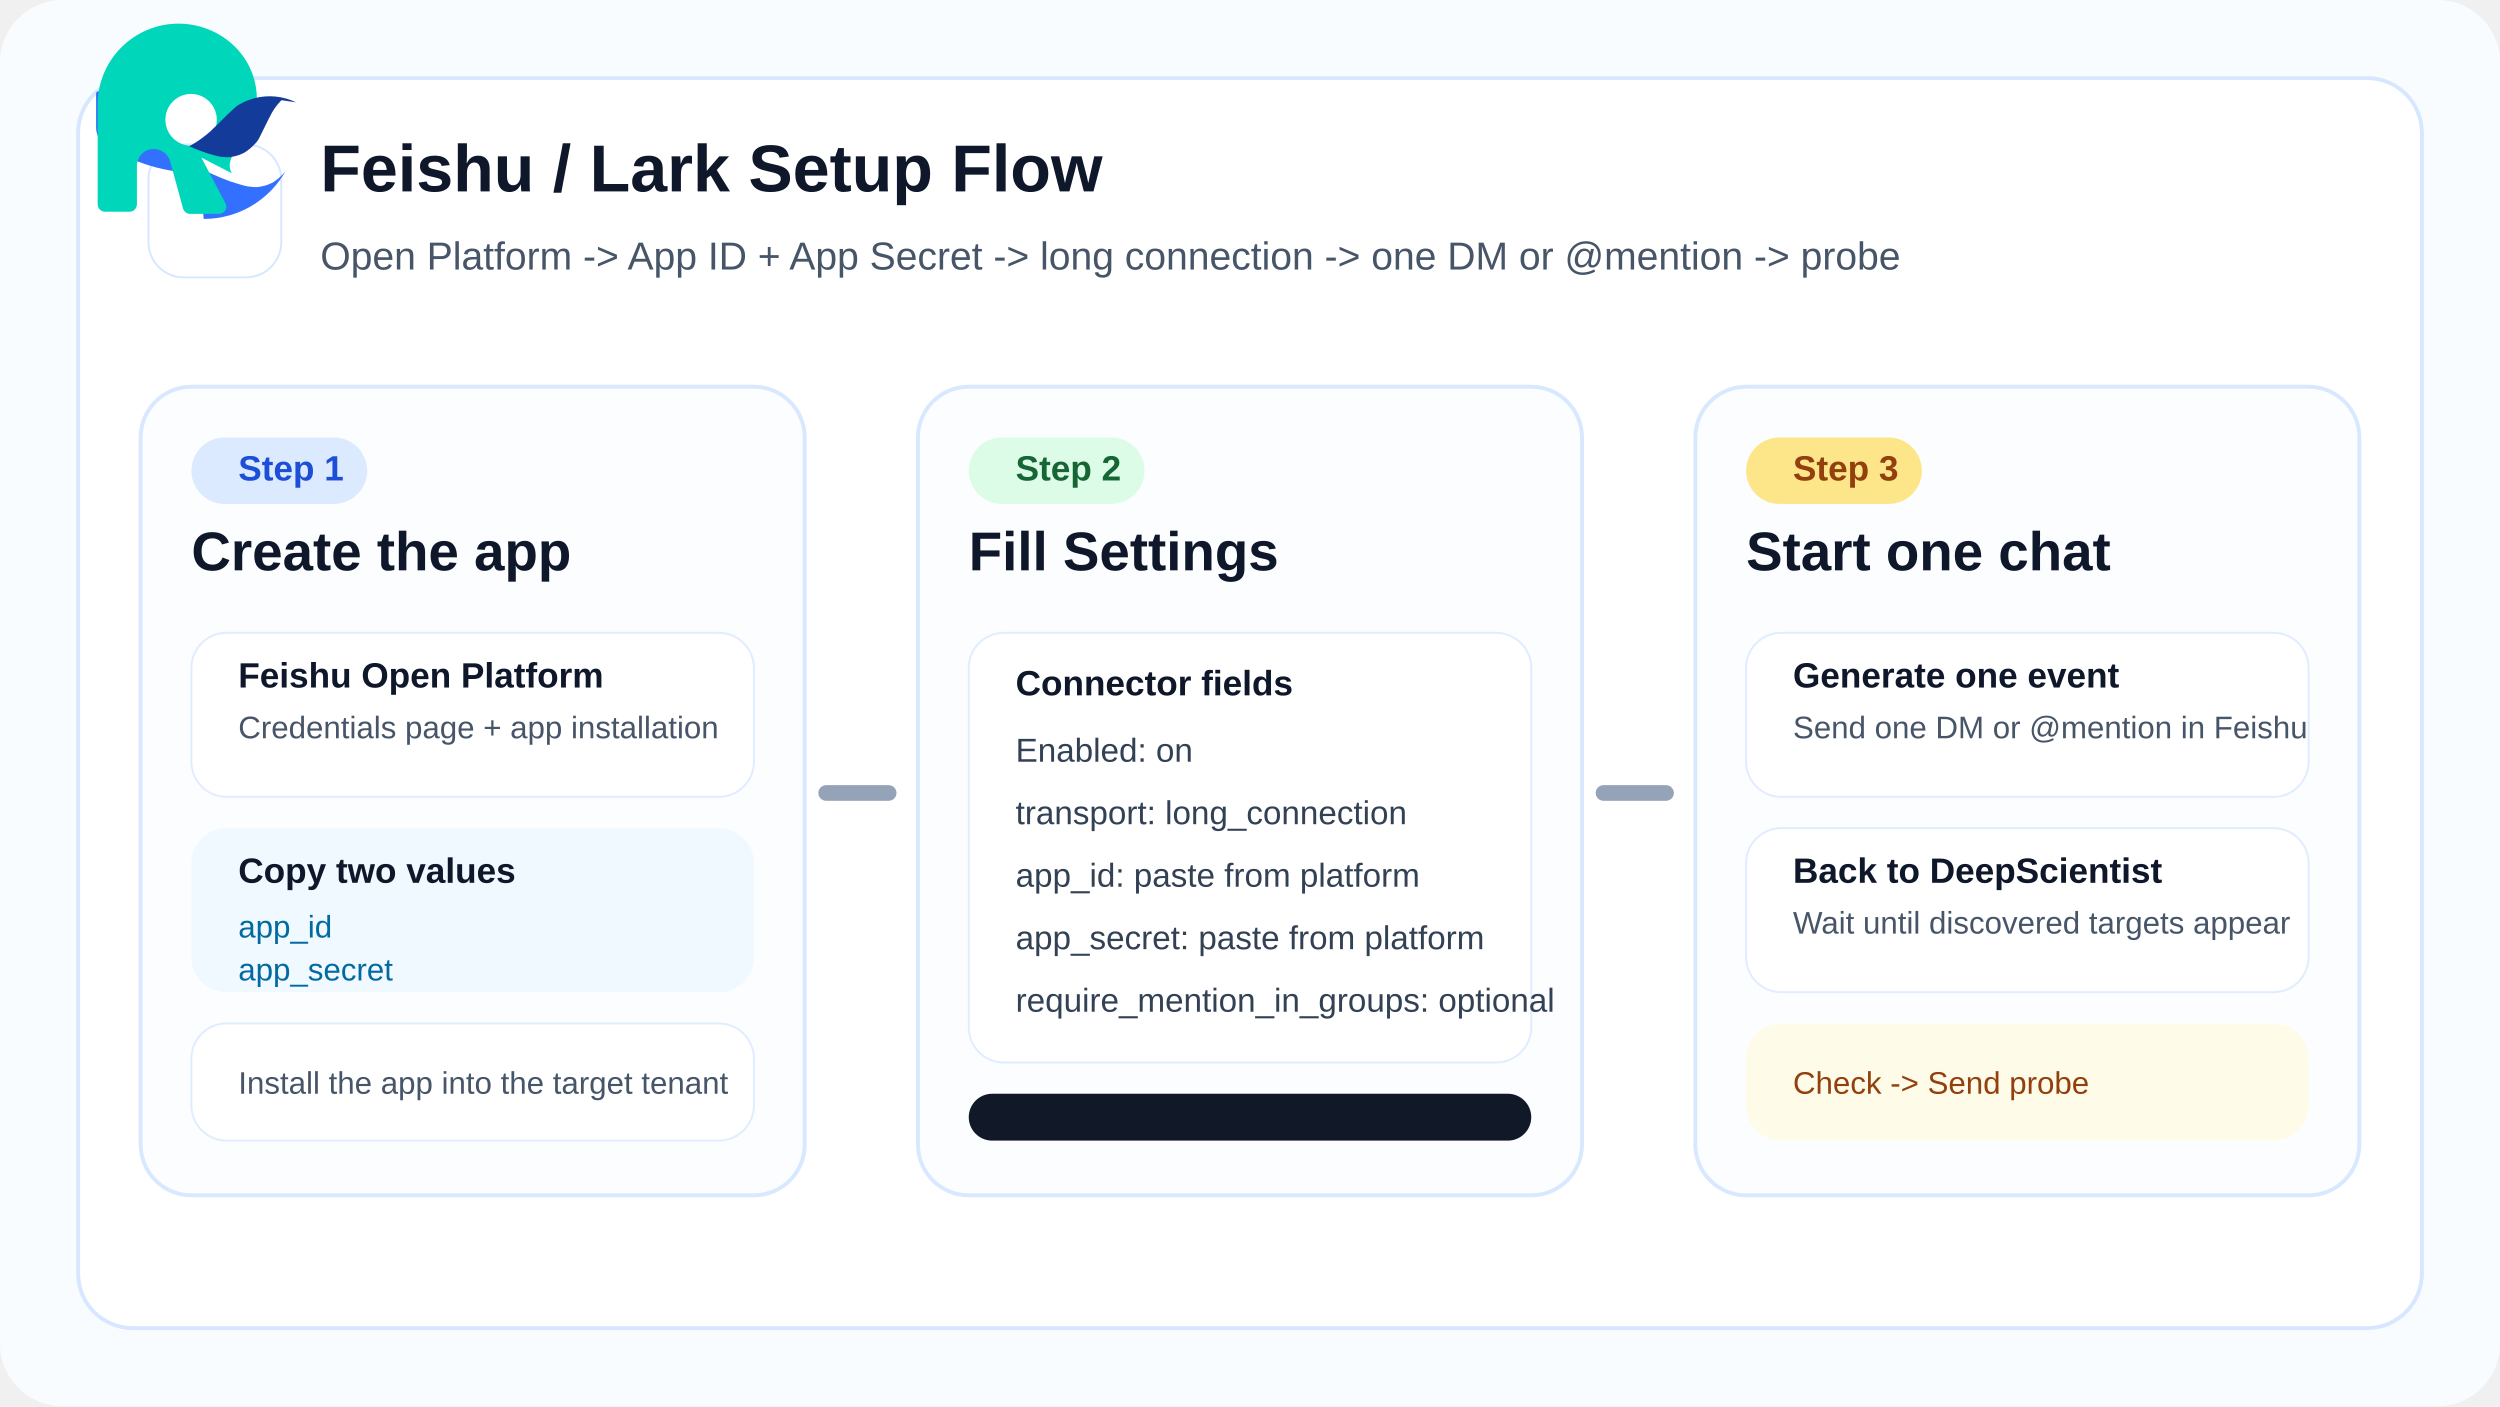
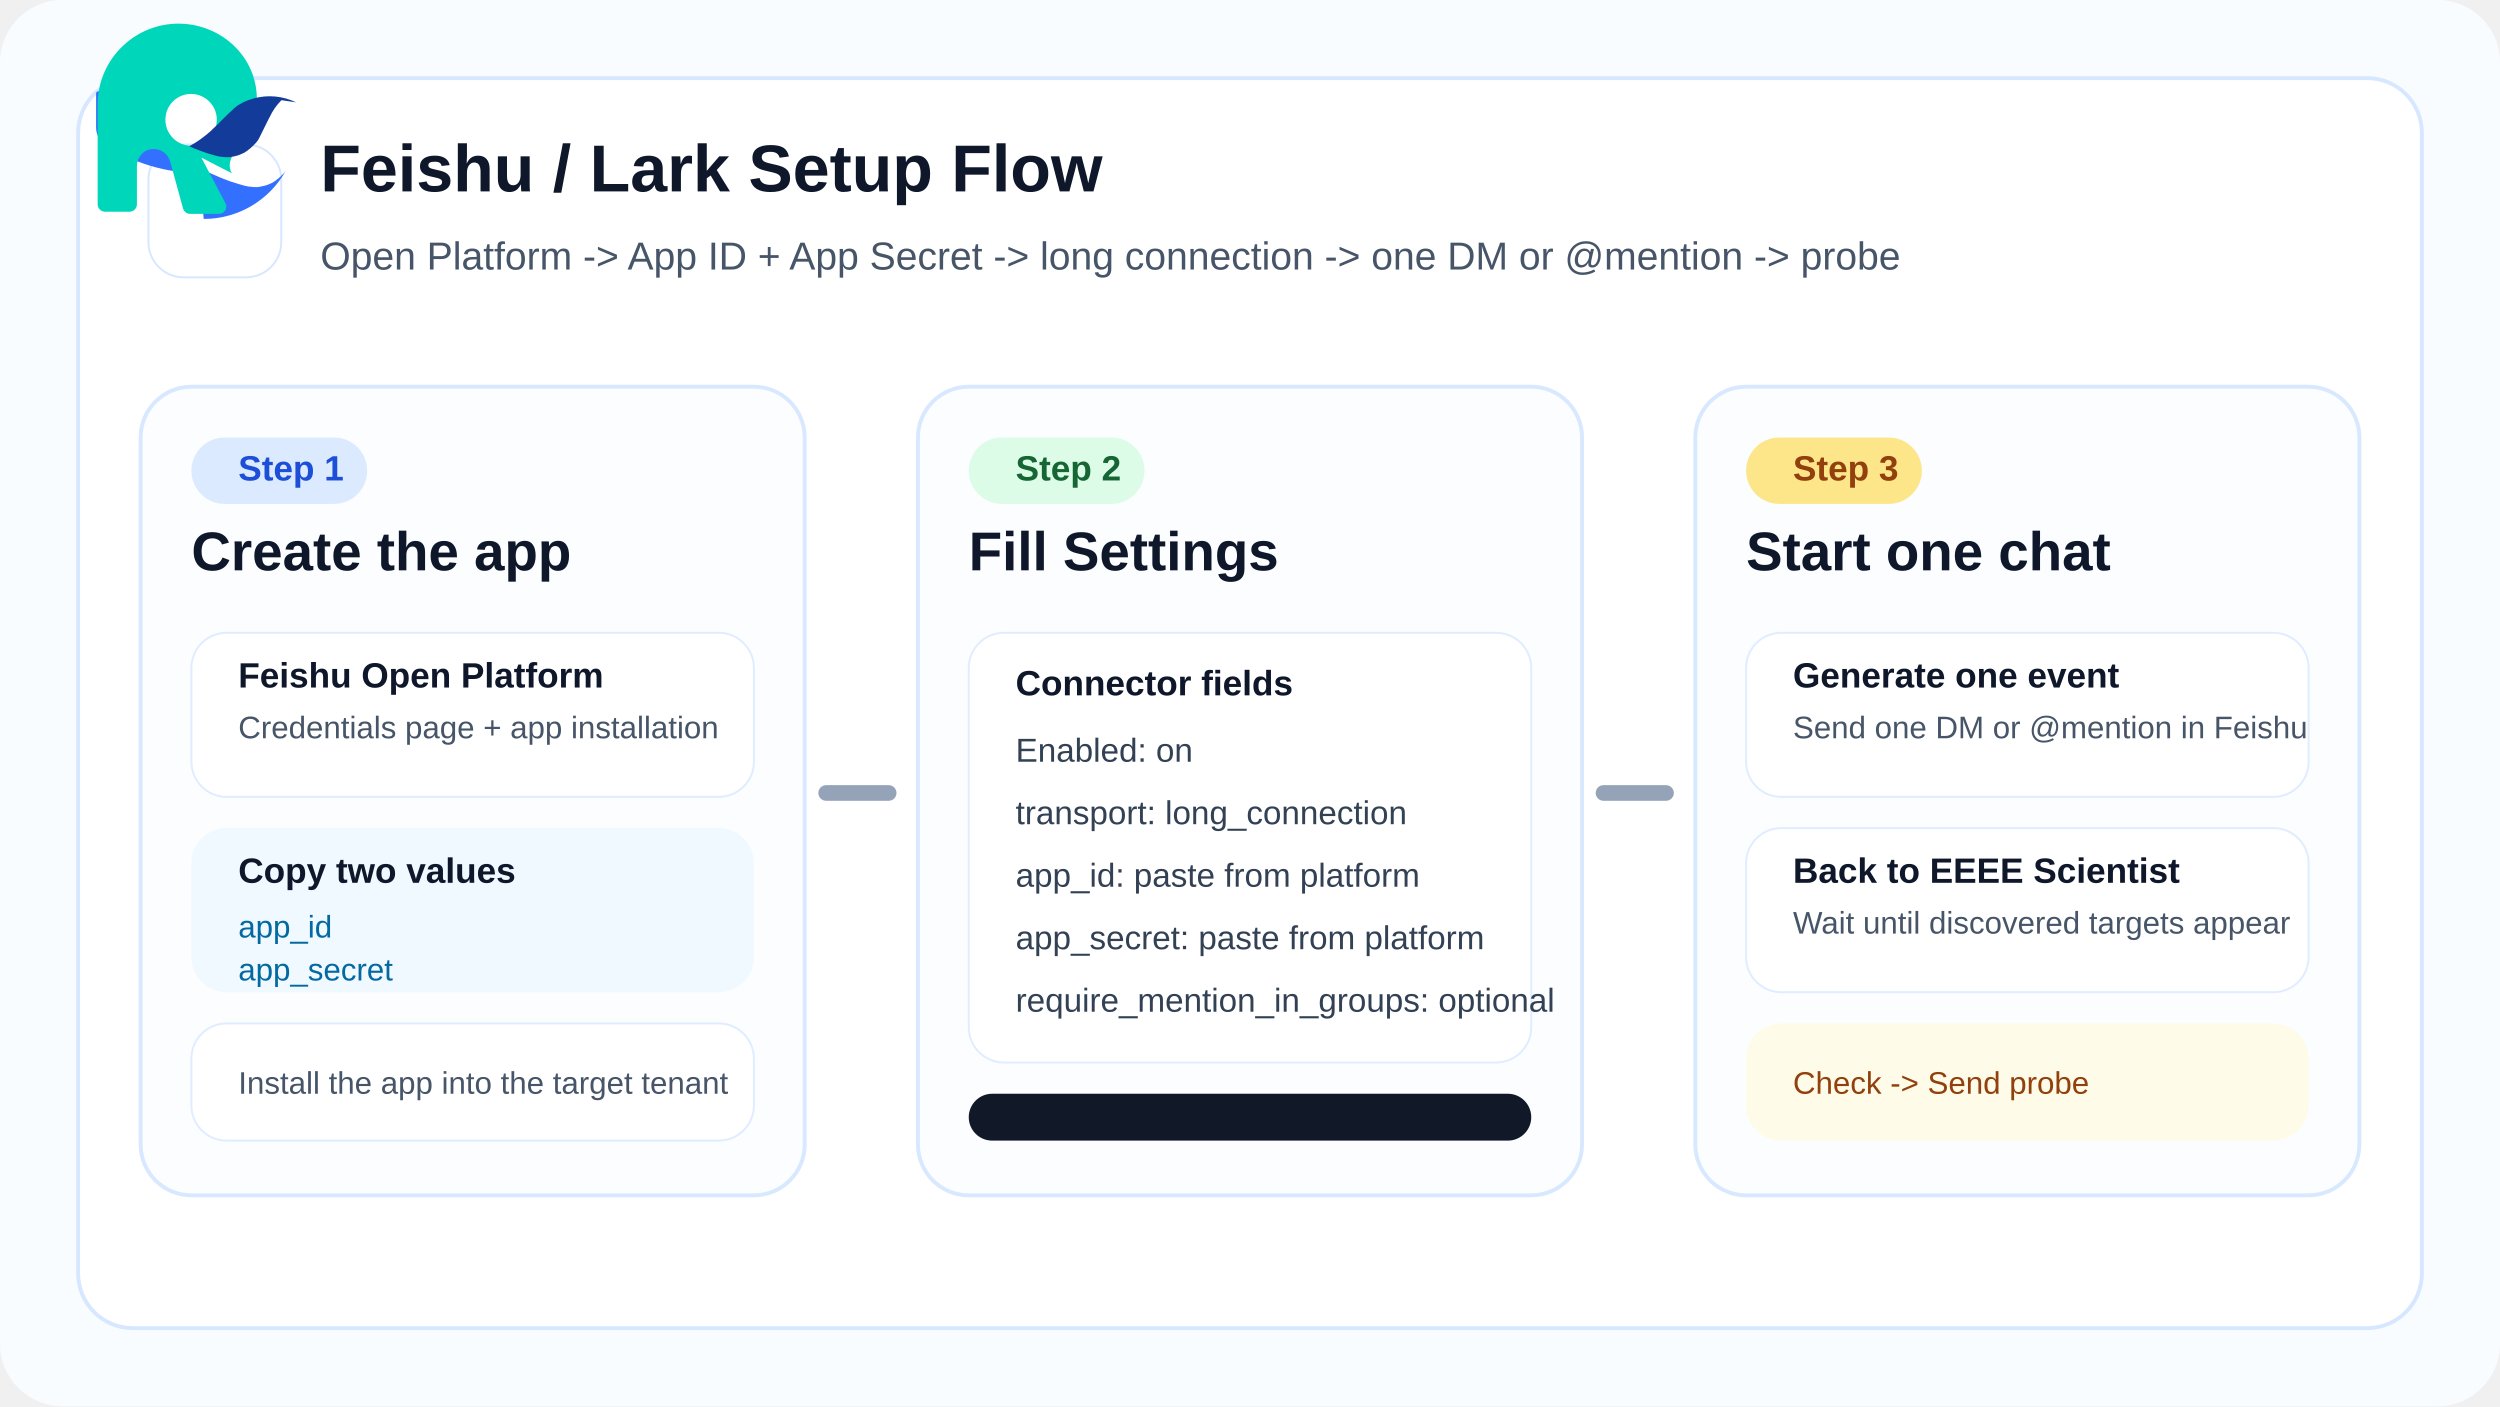
<svg xmlns="http://www.w3.org/2000/svg" width="1280" height="720" viewBox="0 0 1280 720" fill="none">
  <rect width="1280" height="720" rx="32" fill="#F8FCFF" />
  <rect x="40" y="40" width="1200" height="640" rx="28" fill="#FFFFFF" stroke="#D7E7FF" stroke-width="2" />
  <rect x="76" y="74" width="68" height="68" rx="18" fill="#fff" stroke="#D7E7FF" />
  <path d="M104.3 112.1c18.1 0 33.9-10 42.1-24.8.3-.5.6-1 .9-1.5-.4.8-.9 1.5-1.4 2.2-.2.2-.4.4-.6.7-.2.3-.5.6-.8.8-.2.2-.4.4-.6.6-.4.4-.9.8-1.3 1.2-.2.2-.5.4-.8.6-.3.3-.6.5-.9.7l-.6.4-.6.4c-.5.3-1 .5-1.5.7-.4.2-.8.4-1.2.5-.5.2-1 .4-1.6.5-.8.2-1.6.4-2.3.5-.6.1-1.2.2-1.8.2-.7 0-1.4 0-2.1-.1-.7-.1-1.3-.1-2-.2-.5-.1-1-.2-1.5-.3l-.8-.2c-.7-.2-1.4-.4-2.1-.6-.3-.1-.7-.2-1-.3-.5-.2-1.1-.3-1.6-.5-.4-.1-.8-.3-1.3-.4-.4-.1-.8-.3-1.2-.4l-1.3-.5c-.3-.1-.7-.2-1-.4l-.9-.3c-.5-.2-1-.4-1.4-.6l-.8-.3-.9-.4-.9-.4-1.2-.5-1.3-.6c-.5-.2-.9-.4-1.4-.6l-1.1-.5c-20.4-10.2-38.7-23.9-54.2-40.6-.5-.5-1.3-.5-1.8 0-.2.2-.3.5-.3.9v17.3c0 3.6 1.8 6.9 4.8 8.8 14.3 9.5 31.1 14.5 48.2 14.5Z" fill="#3370FF" />
  <path d="M118.7 88.7c-1.9-3.1-1.1-7 .8-9.5 8.1-7.8 12.9-19.1 11.9-31.4C129.9 28.5 114 13.6 94.2 12.2 70.2 10.6 50 29.7 50 53.5v51.1c0 2.1 1.7 3.8 3.8 3.8h12.5c2.1 0 3.8-1.7 3.8-3.8V84.9c0-.6.1-1.2.2-1.8.8-3.7 3.9-6.6 7.8-6.8 4.1-.3 7.9 2.4 9 6.3l.7 2.5 5.9 21.6c.5 1.6 1.9 2.8 3.6 2.8h14.8c2.8 0 4.7-3 3.3-5.5l-12.2-23.1-.1-.2Zm-19.1-14.2c-8.6 1.1-15.9-6.2-14.8-14.9.7-5.9 5.4-10.6 11.3-11.4 8.6-1.1 15.9 6.2 14.8 14.8-.7 5.9-5.4 10.7-11.3 11.5Z" fill="#00D6B9" />
  <path d="M151.6 52.4c-6.8-3.3-14.5-4-21.8-2-.3.1-.6.2-.9.3l-.6.2c-.4.1-.9.3-1.2.4-.8.3-1.6.6-2.4 1-.8.4-1.5.8-2.2 1.2-.8.5-1.5.9-2.1 1.5-.5.4-1 .8-1.4 1.3-.5.5-1 .9-1.5 1.4l-.9.8-1.3 1.3-1 1-.8.8-.9.9-.8.8-1.4 1.4-.9.8-.3.3c-.2.1-.3.3-.5.5l-.3.3-.3.3c-3.4 3.1-7.2 5.8-11.2 8l1.2.5.9.4.9.4.9.3 1 .4 1.3.5c.4.1.8.3 1.2.4.5.2.9.3 1.4.5.5.2 1 .3 1.6.5.3.1.7.2 1 .3.7.2 1.4.4 2.1.6l.8.2c.5.1 1 .2 1.5.3.6.1 1.3.2 2 .2.7.1 1.4.1 2.1.1.6 0 1.2-.1 1.8-.2.8-.1 1.6-.3 2.3-.5.6-.1 1.1-.3 1.6-.5.4-.1.8-.3 1.2-.5.5-.2 1-.4 1.5-.7l.6-.4.6-.4c.3-.2.6-.4.9-.7.3-.2.5-.4.8-.6.5-.4.9-.8 1.3-1.2.2-.2.4-.4.6-.6.3-.3.5-.6.8-.8.2-.2.4-.5.6-.7.6-.7 1-1.4 1.4-2.2l.5-1 4.6-9.3.1-.1c1.5-3.3 3.6-6.3 6.1-8.8Z" fill="#133C9A" />
  <text x="164" y="98" fill="#0F172A" font-family="Arial, sans-serif" font-size="34" font-weight="700">Feishu / Lark Setup Flow</text>
  <text x="164" y="138" fill="#475569" font-family="Arial, sans-serif" font-size="20">Open Platform -&gt; App ID + App Secret -&gt; long connection -&gt; one DM or @mention -&gt; probe</text>
  <rect x="72" y="198" width="340" height="414" rx="26" fill="#FBFDFF" stroke="#D8E8FF" stroke-width="2" />
  <rect x="98" y="224" width="90" height="34" rx="17" fill="#DBEAFE" />
  <text x="122" y="246" fill="#1D4ED8" font-family="Arial, sans-serif" font-size="18" font-weight="700">Step 1</text>
  <text x="98" y="292" fill="#0F172A" font-family="Arial, sans-serif" font-size="28" font-weight="700">Create the app</text>
  <rect x="98" y="324" width="288" height="84" rx="18" fill="#fff" stroke="#E0ECFF" />
  <text x="122" y="352" fill="#0F172A" font-family="Arial, sans-serif" font-size="18" font-weight="700">Feishu Open Platform</text>
  <text x="122" y="378" fill="#475569" font-family="Arial, sans-serif" font-size="16">Credentials page + app installation</text>
  <rect x="98" y="424" width="288" height="84" rx="18" fill="#F0F9FF" />
  <text x="122" y="452" fill="#0F172A" font-family="Arial, sans-serif" font-size="18" font-weight="700">Copy two values</text>
  <text x="122" y="480" fill="#0369A1" font-family="Arial, sans-serif" font-size="16">app_id</text>
  <text x="122" y="502" fill="#0369A1" font-family="Arial, sans-serif" font-size="16">app_secret</text>
  <rect x="98" y="524" width="288" height="60" rx="18" fill="#fff" stroke="#E0ECFF" />
  <text x="122" y="560" fill="#475569" font-family="Arial, sans-serif" font-size="16">Install the app into the target tenant</text>
  <rect x="470" y="198" width="340" height="414" rx="26" fill="#FCFDFF" stroke="#D8E8FF" stroke-width="2" />
  <rect x="496" y="224" width="90" height="34" rx="17" fill="#DCFCE7" />
  <text x="520" y="246" fill="#166534" font-family="Arial, sans-serif" font-size="18" font-weight="700">Step 2</text>
  <text x="496" y="292" fill="#0F172A" font-family="Arial, sans-serif" font-size="28" font-weight="700">Fill Settings</text>
  <rect x="496" y="324" width="288" height="220" rx="18" fill="#fff" stroke="#E0ECFF" />
  <text x="520" y="356" fill="#0F172A" font-family="Arial, sans-serif" font-size="18" font-weight="700">Connector fields</text>
  <text x="520" y="390" fill="#334155" font-family="Arial, sans-serif" font-size="17">Enabled: on</text>
  <text x="520" y="422" fill="#334155" font-family="Arial, sans-serif" font-size="17">transport: long_connection</text>
  <text x="520" y="454" fill="#334155" font-family="Arial, sans-serif" font-size="17">app_id: paste from platform</text>
  <text x="520" y="486" fill="#334155" font-family="Arial, sans-serif" font-size="17">app_secret: paste from platform</text>
  <text x="520" y="518" fill="#334155" font-family="Arial, sans-serif" font-size="17">require_mention_in_groups: optional</text>
  <rect x="496" y="560" width="288" height="24" rx="12" fill="#111827" />
  <rect x="868" y="198" width="340" height="414" rx="26" fill="#FBFDFF" stroke="#D8E8FF" stroke-width="2" />
  <rect x="894" y="224" width="90" height="34" rx="17" fill="#FDE68A" />
  <text x="918" y="246" fill="#92400E" font-family="Arial, sans-serif" font-size="18" font-weight="700">Step 3</text>
  <text x="894" y="292" fill="#0F172A" font-family="Arial, sans-serif" font-size="28" font-weight="700">Start one chat</text>
  <rect x="894" y="324" width="288" height="84" rx="18" fill="#fff" stroke="#E0ECFF" />
  <text x="918" y="352" fill="#0F172A" font-family="Arial, sans-serif" font-size="18" font-weight="700">Generate one event</text>
  <text x="918" y="378" fill="#475569" font-family="Arial, sans-serif" font-size="16">Send one DM or @mention in Feishu</text>
  <rect x="894" y="424" width="288" height="84" rx="18" fill="#fff" stroke="#E0ECFF" />
-   <text x="918" y="452" fill="#0F172A" font-family="Arial, sans-serif" font-size="18" font-weight="700">Back to DeepScientist</text>
+   <text x="918" y="452" fill="#0F172A" font-family="Arial, sans-serif" font-size="18" font-weight="700">Back to EEEE Scientist</text>
  <text x="918" y="478" fill="#475569" font-family="Arial, sans-serif" font-size="16">Wait until discovered targets appear</text>
  <rect x="894" y="524" width="288" height="60" rx="18" fill="#FEFCE8" />
  <text x="918" y="560" fill="#92400E" font-family="Arial, sans-serif" font-size="16">Check -&gt; Send probe</text>
  <path d="M423 406H455" stroke="#94A3B8" stroke-width="8" stroke-linecap="round" />
  <path d="M821 406H853" stroke="#94A3B8" stroke-width="8" stroke-linecap="round" />
</svg>
